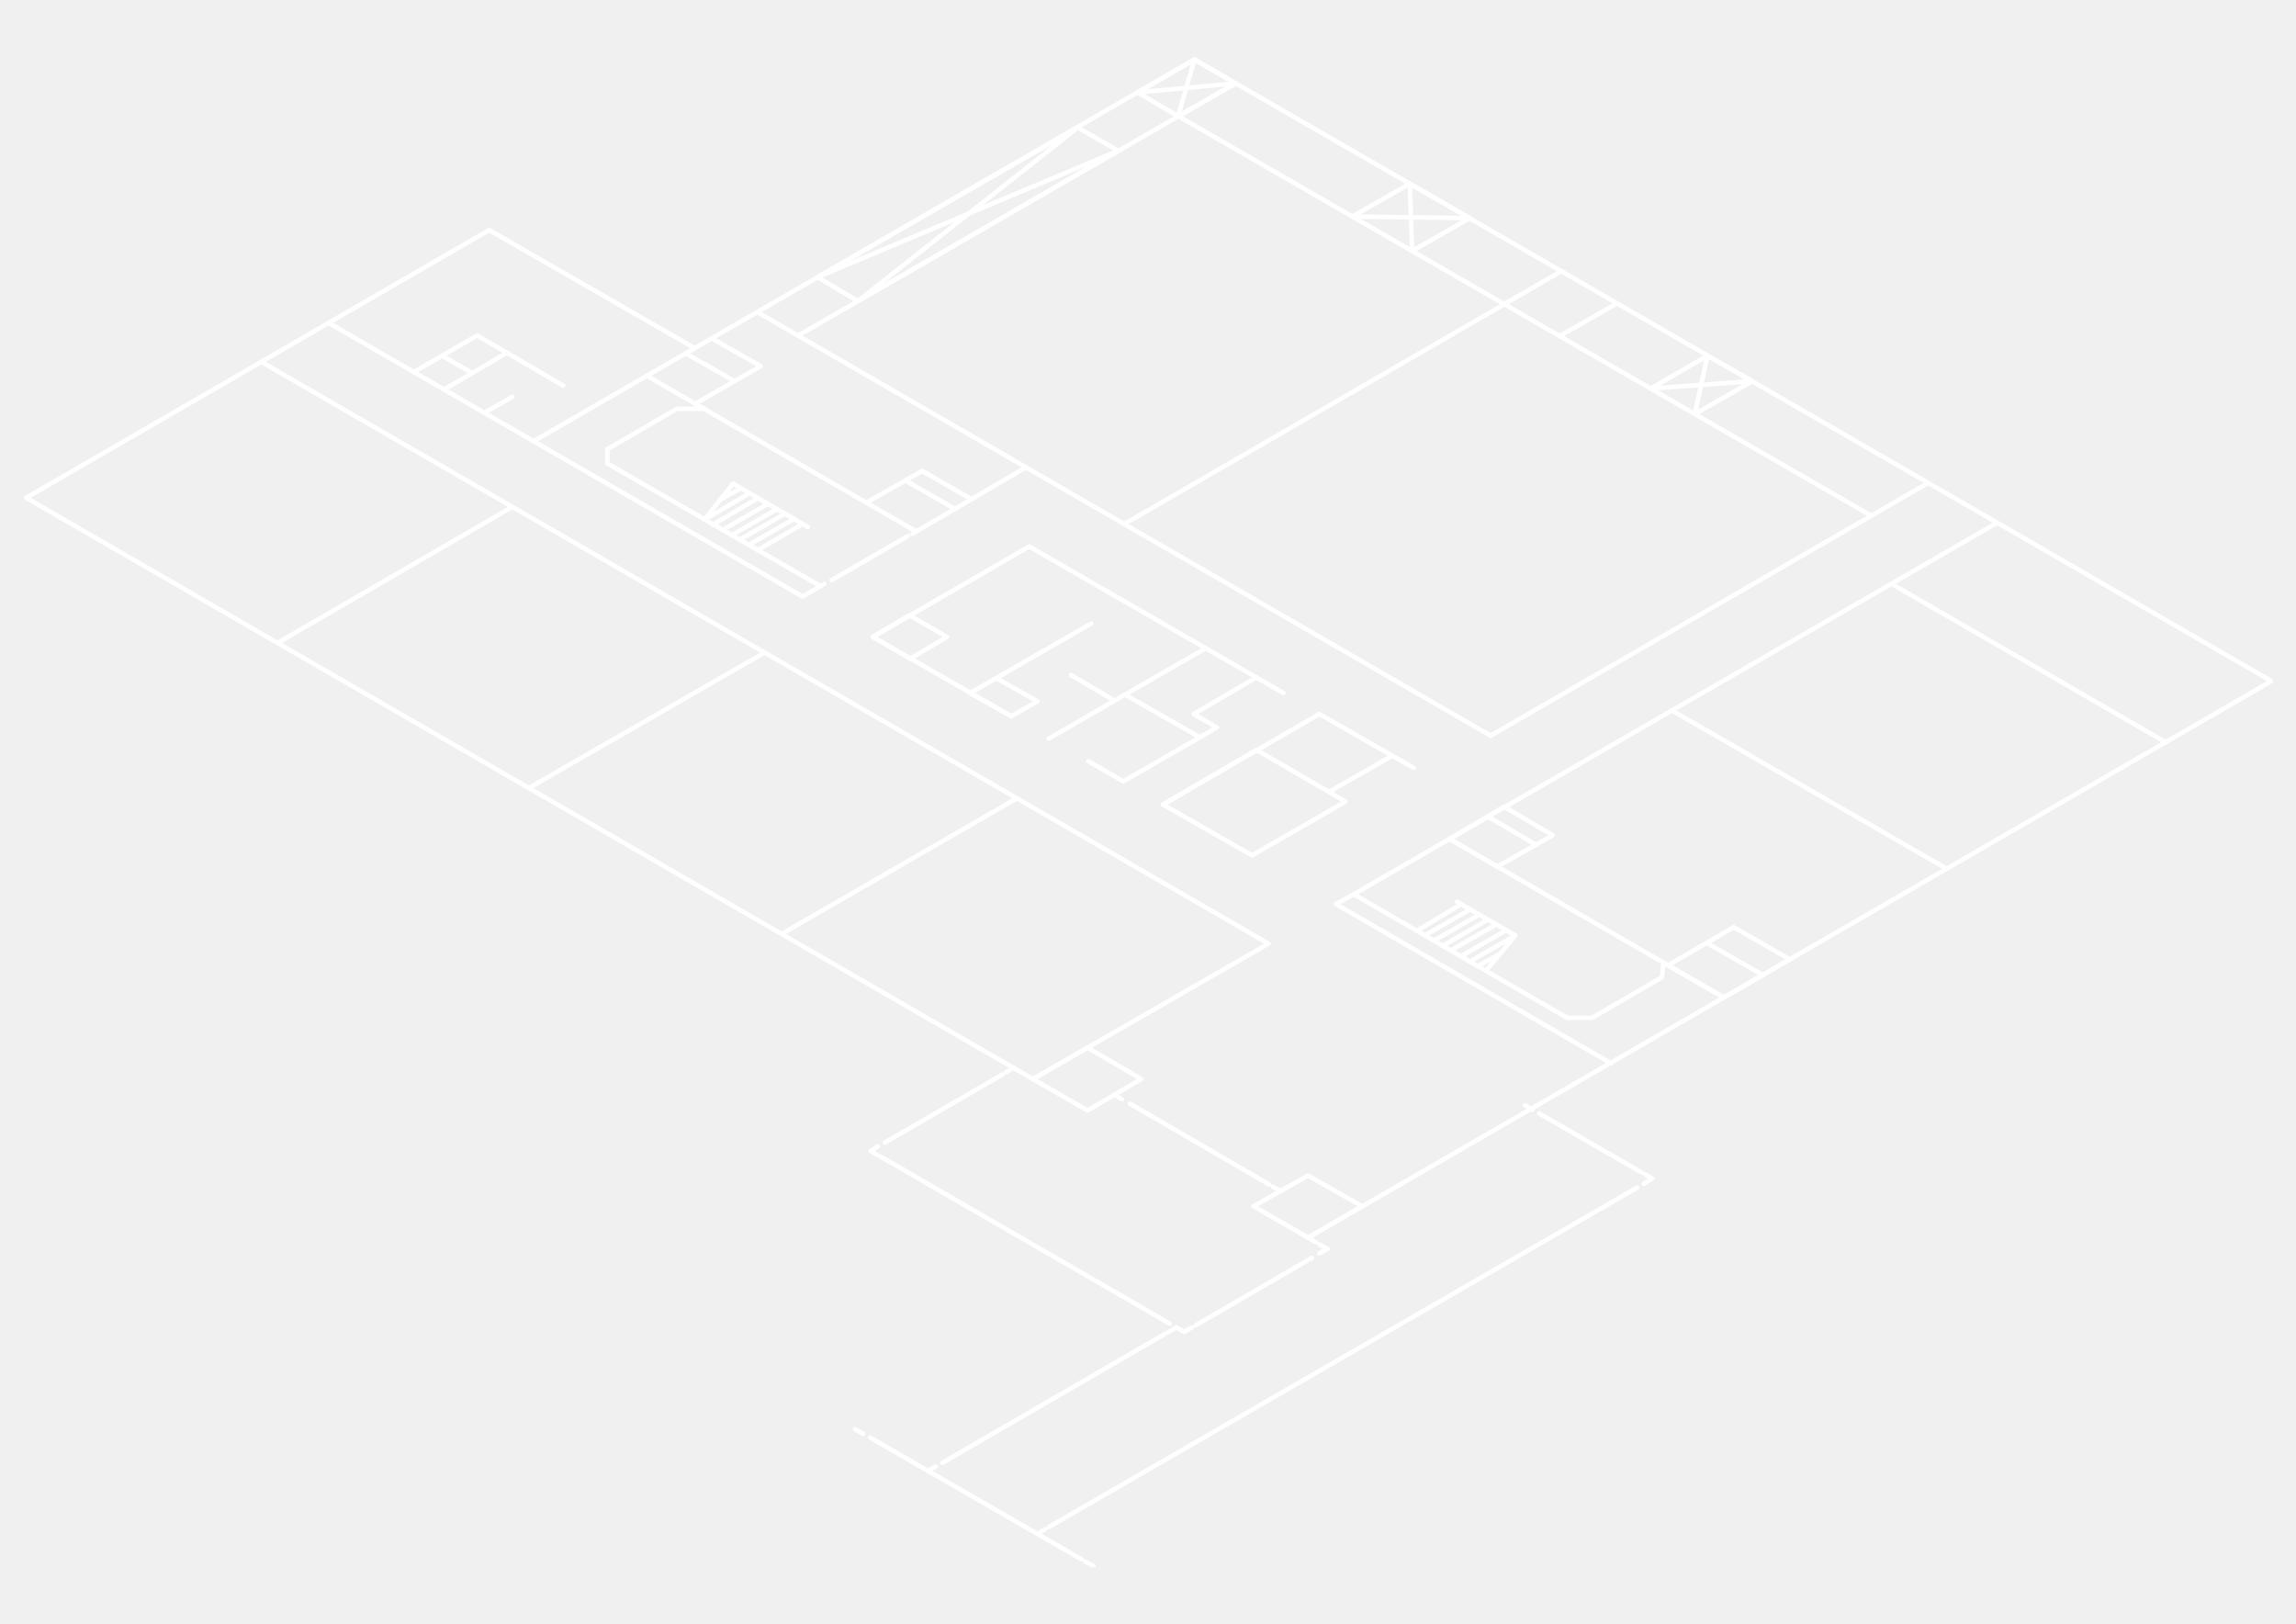
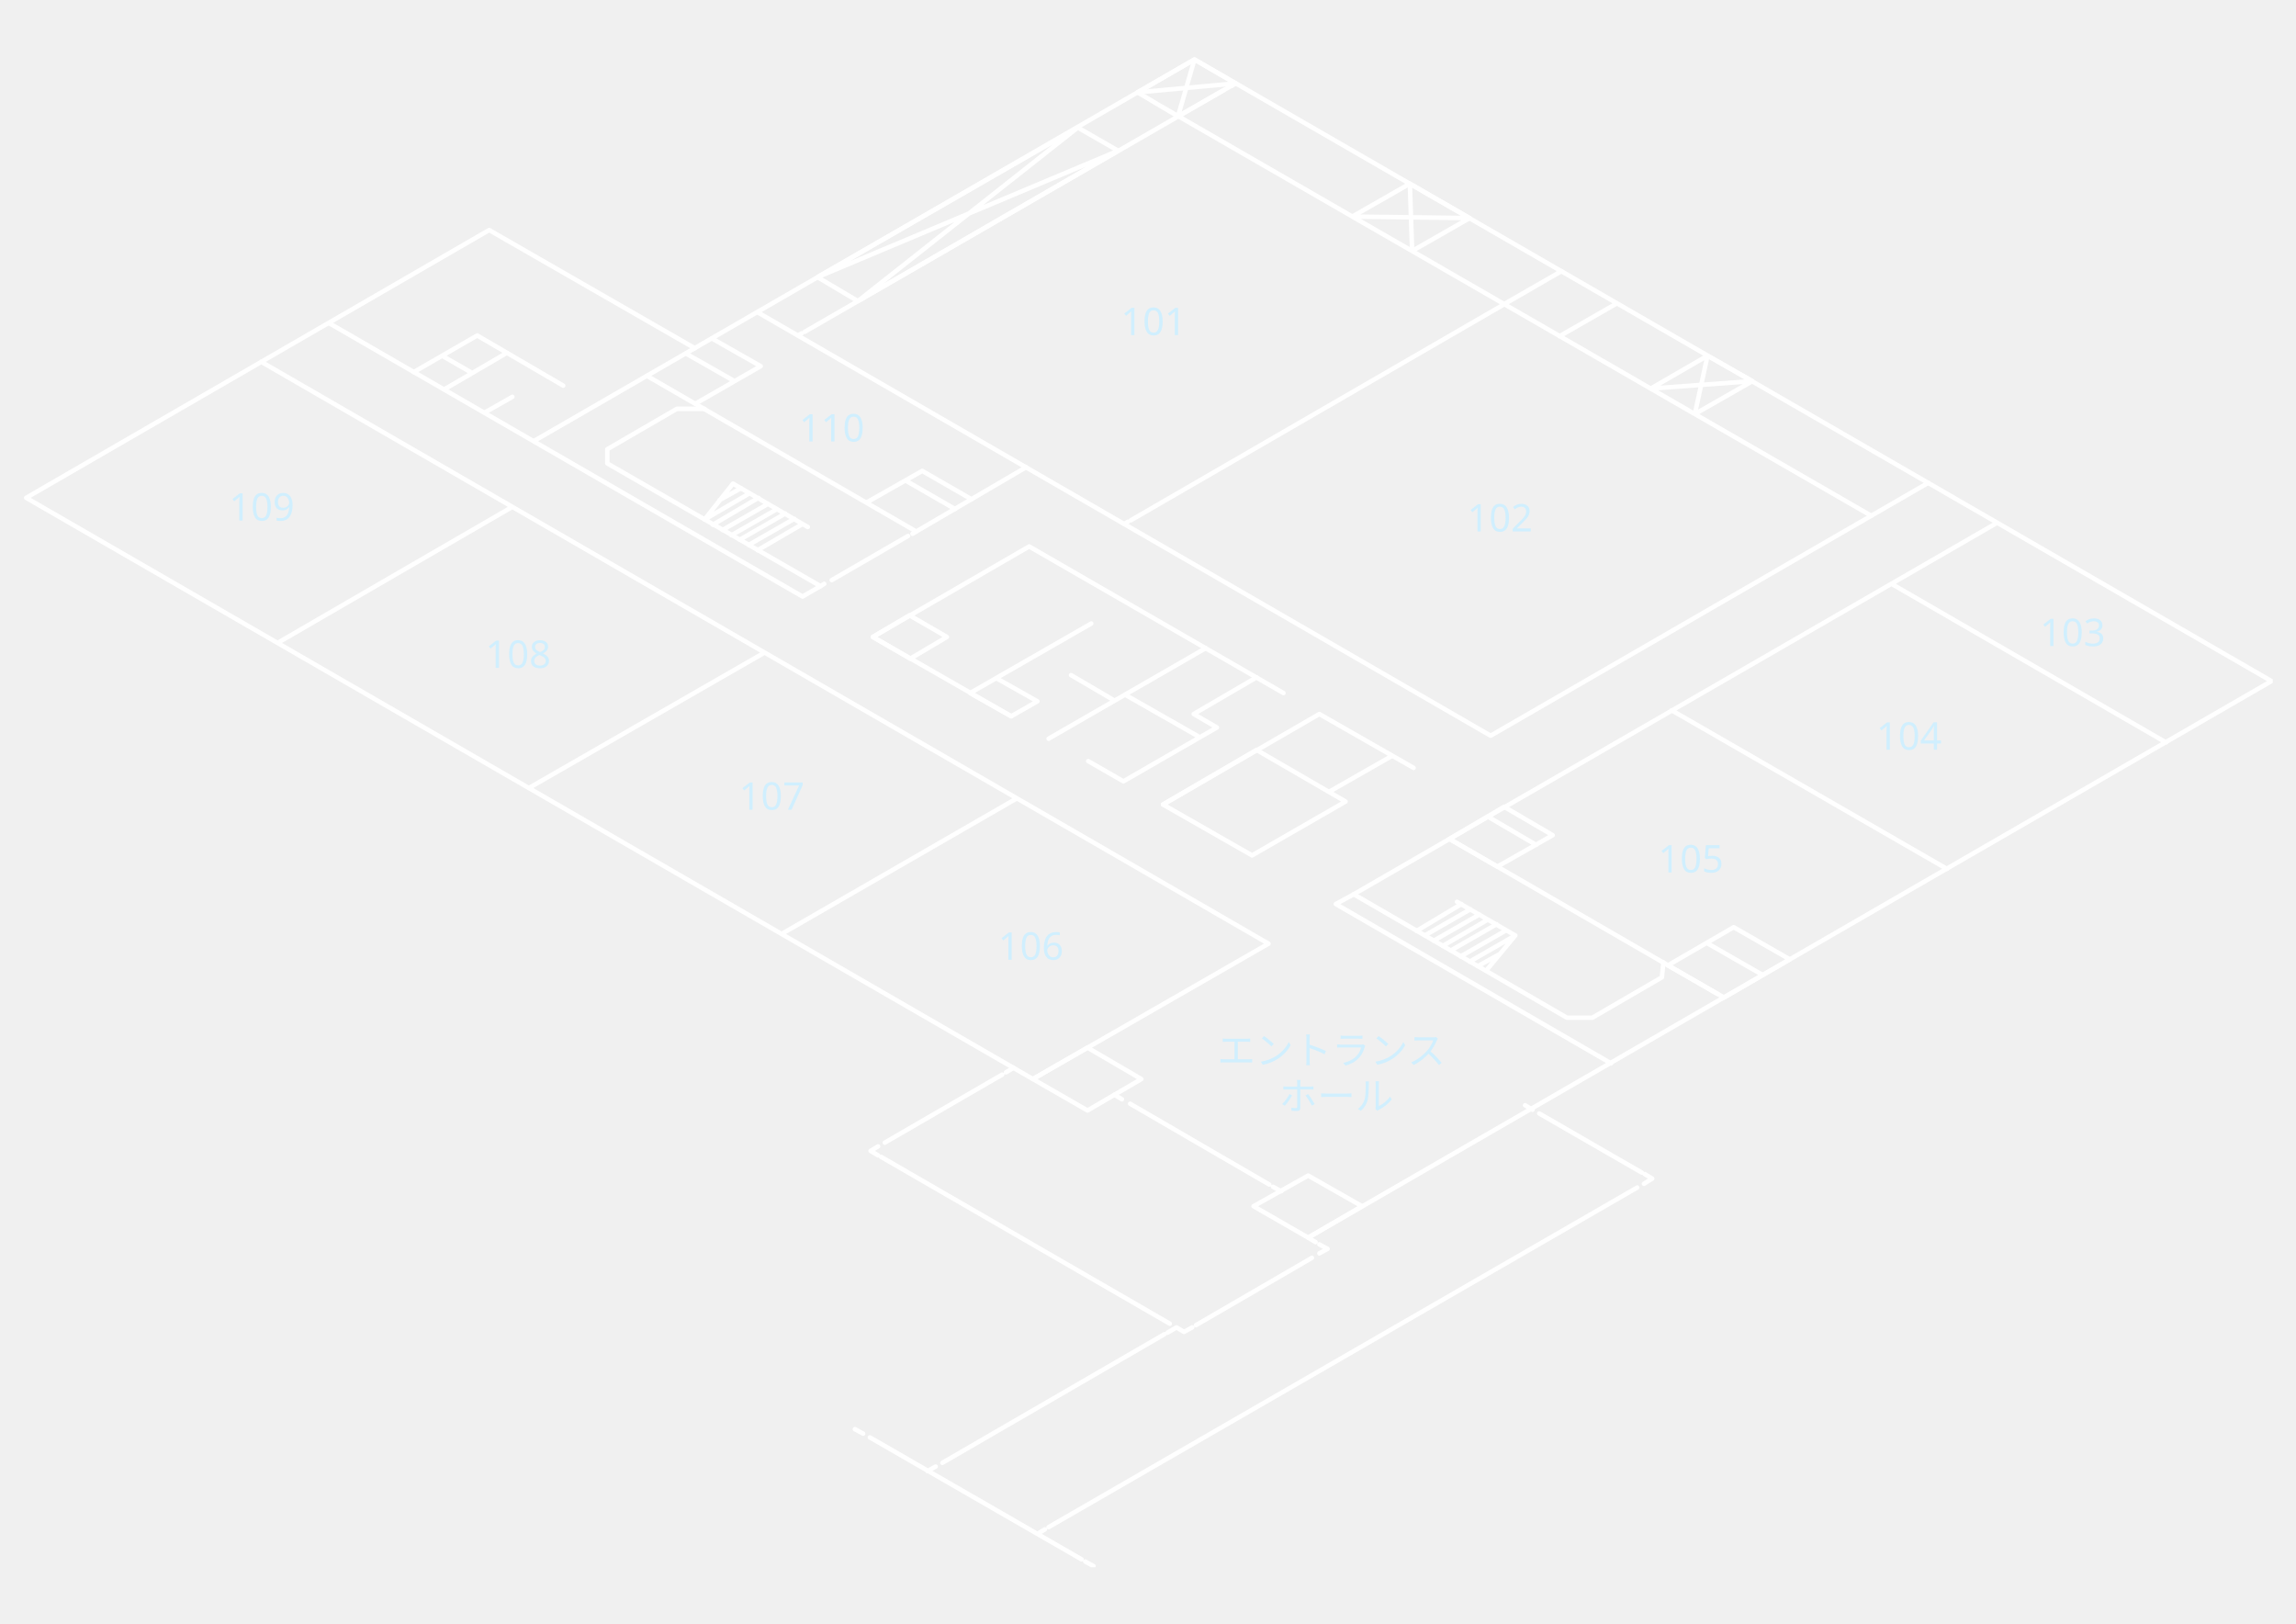
<svg xmlns="http://www.w3.org/2000/svg" id="floor001" data-name="1F" version="1.1" viewBox="0 0 841.89 595.28">
  <defs>
    <clipPath id="clippath">
      <path fill="none" d="M-191.41 1126.74h3718.48v-2146.79H-191.41v2146.79" />
    </clipPath>
    <clipPath id="clippath-1">
      <path fill="none" d="M8.5 20.67h824.88V574.6H8.5z" />
    </clipPath>
  </defs>
  <g clip-path="url(#clippath)">
    <g fill="none" stroke="#fff" stroke-linecap="round" stroke-linejoin="round" stroke-width="1.65" clip-path="url(#clippath-1)">
      <path d="m254.79 127.67-75.42-43.33L9.61 182.51 378.74 395.6l86.39-49.64L95.72 132.6M482.41 455.39l-2.74-1.65L832.89 249.7l-125.88-72.67M372.71 292.76 286.6 342.4M280.29 239.28l-86.39 49.64M187.87 185.81l-86.11 49.91" />
      <path d="m418.51 395.6-19.75-11.52-20.02 11.52 20.02 11.52 19.75-11.52M499.41 442.22l-19.74-11.24-20.02 11.24 20.02 11.52 19.74-11.52M120.95 118.62l173.33 100.09 6.58-3.83-78.16-44.98v-5.21l25.5-14.81h10.15M590.73 389.84l-100.92-58.41 6.58-3.57 78.16 45.25h9.33l25.5-14.81.55-5.48" />
      <path d="m237.23 137.81 98.73 57.05 40.32-23.59" />
      <path d="m255.06 147.96 23.86-13.71-17.83-10.15M269.32 139.73l-17.83-10.14M317.86 184.16l20.3-11.52 18.1 10.42M332.12 176.21l18.1 10.42M417.14 33.87l35.92-3.29-1.37.83M448.68 33.05 295.1 121.63M294 122.18l-1.37.82" />
      <path d="m431.95 42.65-14.81-8.78 20.84-12.06 15.08 8.77-21.11 12.07M424.54 38.26 686.17 189.1M437.98 21.81l-6.03 20.84M314.57 110.39l-14.81-8.78 95.44-54.85 14.81 8.51-95.44 55.12 80.63-63.63M410.01 55.27l-110.25 46.34M517.79 92.01 495.85 79.4l21.11-12.07 21.94 12.62-21.11 12.06-.83-24.68M538.9 79.95l-43.05-.55M621.45 151.8l-16.18-9.33 20.84-12.06 16.46 9.32-21.12 12.07 4.66-21.39M642.57 139.73l-37.3 2.74M572.63 99.42l-1.64.82M568.25 101.89l-153.58 88.85M413.57 191.29l-1.37.82M592.38 111.49l-20.57 11.79M572.09 99.69l-20.57 11.8M629.68 364.34l-98.18-56.77 200.47-115.73M693.58 214.05l100.64 58.14M612.95 260.4l100.92 58.14M370.79 262.59l-50.73-29.07 57.31-33.18 93.25 53.75M518.33 281.52l-34.55-19.75-57.32 33.18" />
      <path d="m493.38 293.86-32.64-18.93-34.28 20.02 32.64 18.65 34.28-19.74M347.21 233.52l-13.72-7.95-13.43 7.95 13.71 7.96 13.44-7.96M365.31 248.61l15.08 8.5-9.6 5.48-15.08-8.5 9.6-5.48M355.71 254.09l44.43-25.5M442.09 237.64l-57.59 33.18M460.74 248.33l-23.03 13.44 8.5 4.94-34.28 19.74-12.89-7.4M412.48 254.64l27.42 15.63M408.64 256.83l-15.91-9.32M300.86 214.88l1.37-.83M304.97 212.68l27.98-16.18M334.59 195.68l1.37-.82M510.38 277.13l-23.04 13.16M296.2 193.21l-27.43-15.91-10.42 13.17 16.46-9.6M291.26 190.19l-16.73 9.6M294.28 192.11l-16.46 9.6M287.97 188.27l-16.73 9.6M284.95 186.63l-16.73 9.6M281.66 184.71l-16.73 9.6M278.1 182.51l-16.73 9.88M271.79 178.95l-7.95 4.39M544.94 355.84l10.69-12.89-21.39-12.34M522.45 342.95l16.73-9.6M519.43 341.3l16.46-9.87M525.74 344.87l16.73-9.6M529.03 346.79l16.45-9.6M532.05 348.43l16.73-9.6M535.61 350.63l16.73-9.6M538.9 352.55l16.73-9.6M541.92 354.19l7.95-4.39M206.52 141.38 174.98 123l-23.31 13.44M185.95 129.31l-23.04 13.44M162.09 130.41l10.97 6.31M187.87 145.49l-10.15 5.76M569.34 306.2l-17.82-10.42-20.02 11.79 17.55 10.15 20.29-11.52M545.48 299.34l17.83 10.42M656.28 351.72l-20.57-11.79-24.13 13.99 20.57 11.79 24.13-13.99M625.84 345.69l20.57 11.79M496.39 327.86l35.11-20.29M559.2 405.2l2.74 1.65M564.41 408.22l37.57 21.66M603.08 430.43l2.74 1.65-3.02 1.92M600.33 435.37 384.5 559.87M383.13 560.7l-2.74 1.64M340.08 539.31l3.01-1.65M345.56 536.29l81.45-47.17M428.11 488.57l3.29-1.92 2.74 1.65 3.02-1.65M483.78 456.21l3.02 1.65-3.02 1.64M481.04 461.15l-42.51 24.68M428.93 485.28l-105.86-61.16M321.98 423.58l-2.75-1.65 2.75-1.65M324.44 418.91l43.06-24.95M368.87 393.13l2.74-1.64M313.47 523.95l3.02 1.64M318.96 526.97l77.61 44.7M397.94 572.49l3.02 1.65M408.64 401.36l2.74 1.65M414.4 404.65l51.01 29.62M466.78 435.09l3.01 1.65" />
      <path d="M195.82 161.67 437.98 21.81l269.03 155.22-160.43 92.69L277.82 114.5" />
    </g>
  </g>
+   <g id="room-labels" font-family="sans-serif" font-size="14" fill="#d0effe" text-anchor="middle" dominant-baseline="middle">
+     <text x="423" y="118">101</text>
+     <text x="550" y="190">102</text>
+     <text x="760" y="232">103</text>
+     <text x="700" y="270">104</text>
+     <text x="620" y="315">105</text>
+     <text x="378" y="347">106</text>
+     <text x="283" y="292">107</text>
+     <text x="190" y="240">108</text>
+     <text x="96" y="186">109</text>
+     <text x="305" y="157">110</text>
+     <text x="490" y="402">
+       <tspan x="490" dy="-1.2em">エントランス</tspan>
+       <tspan x="490" dy="1.2em">ホール</tspan>
+     </text>
+   </g>
</svg>
